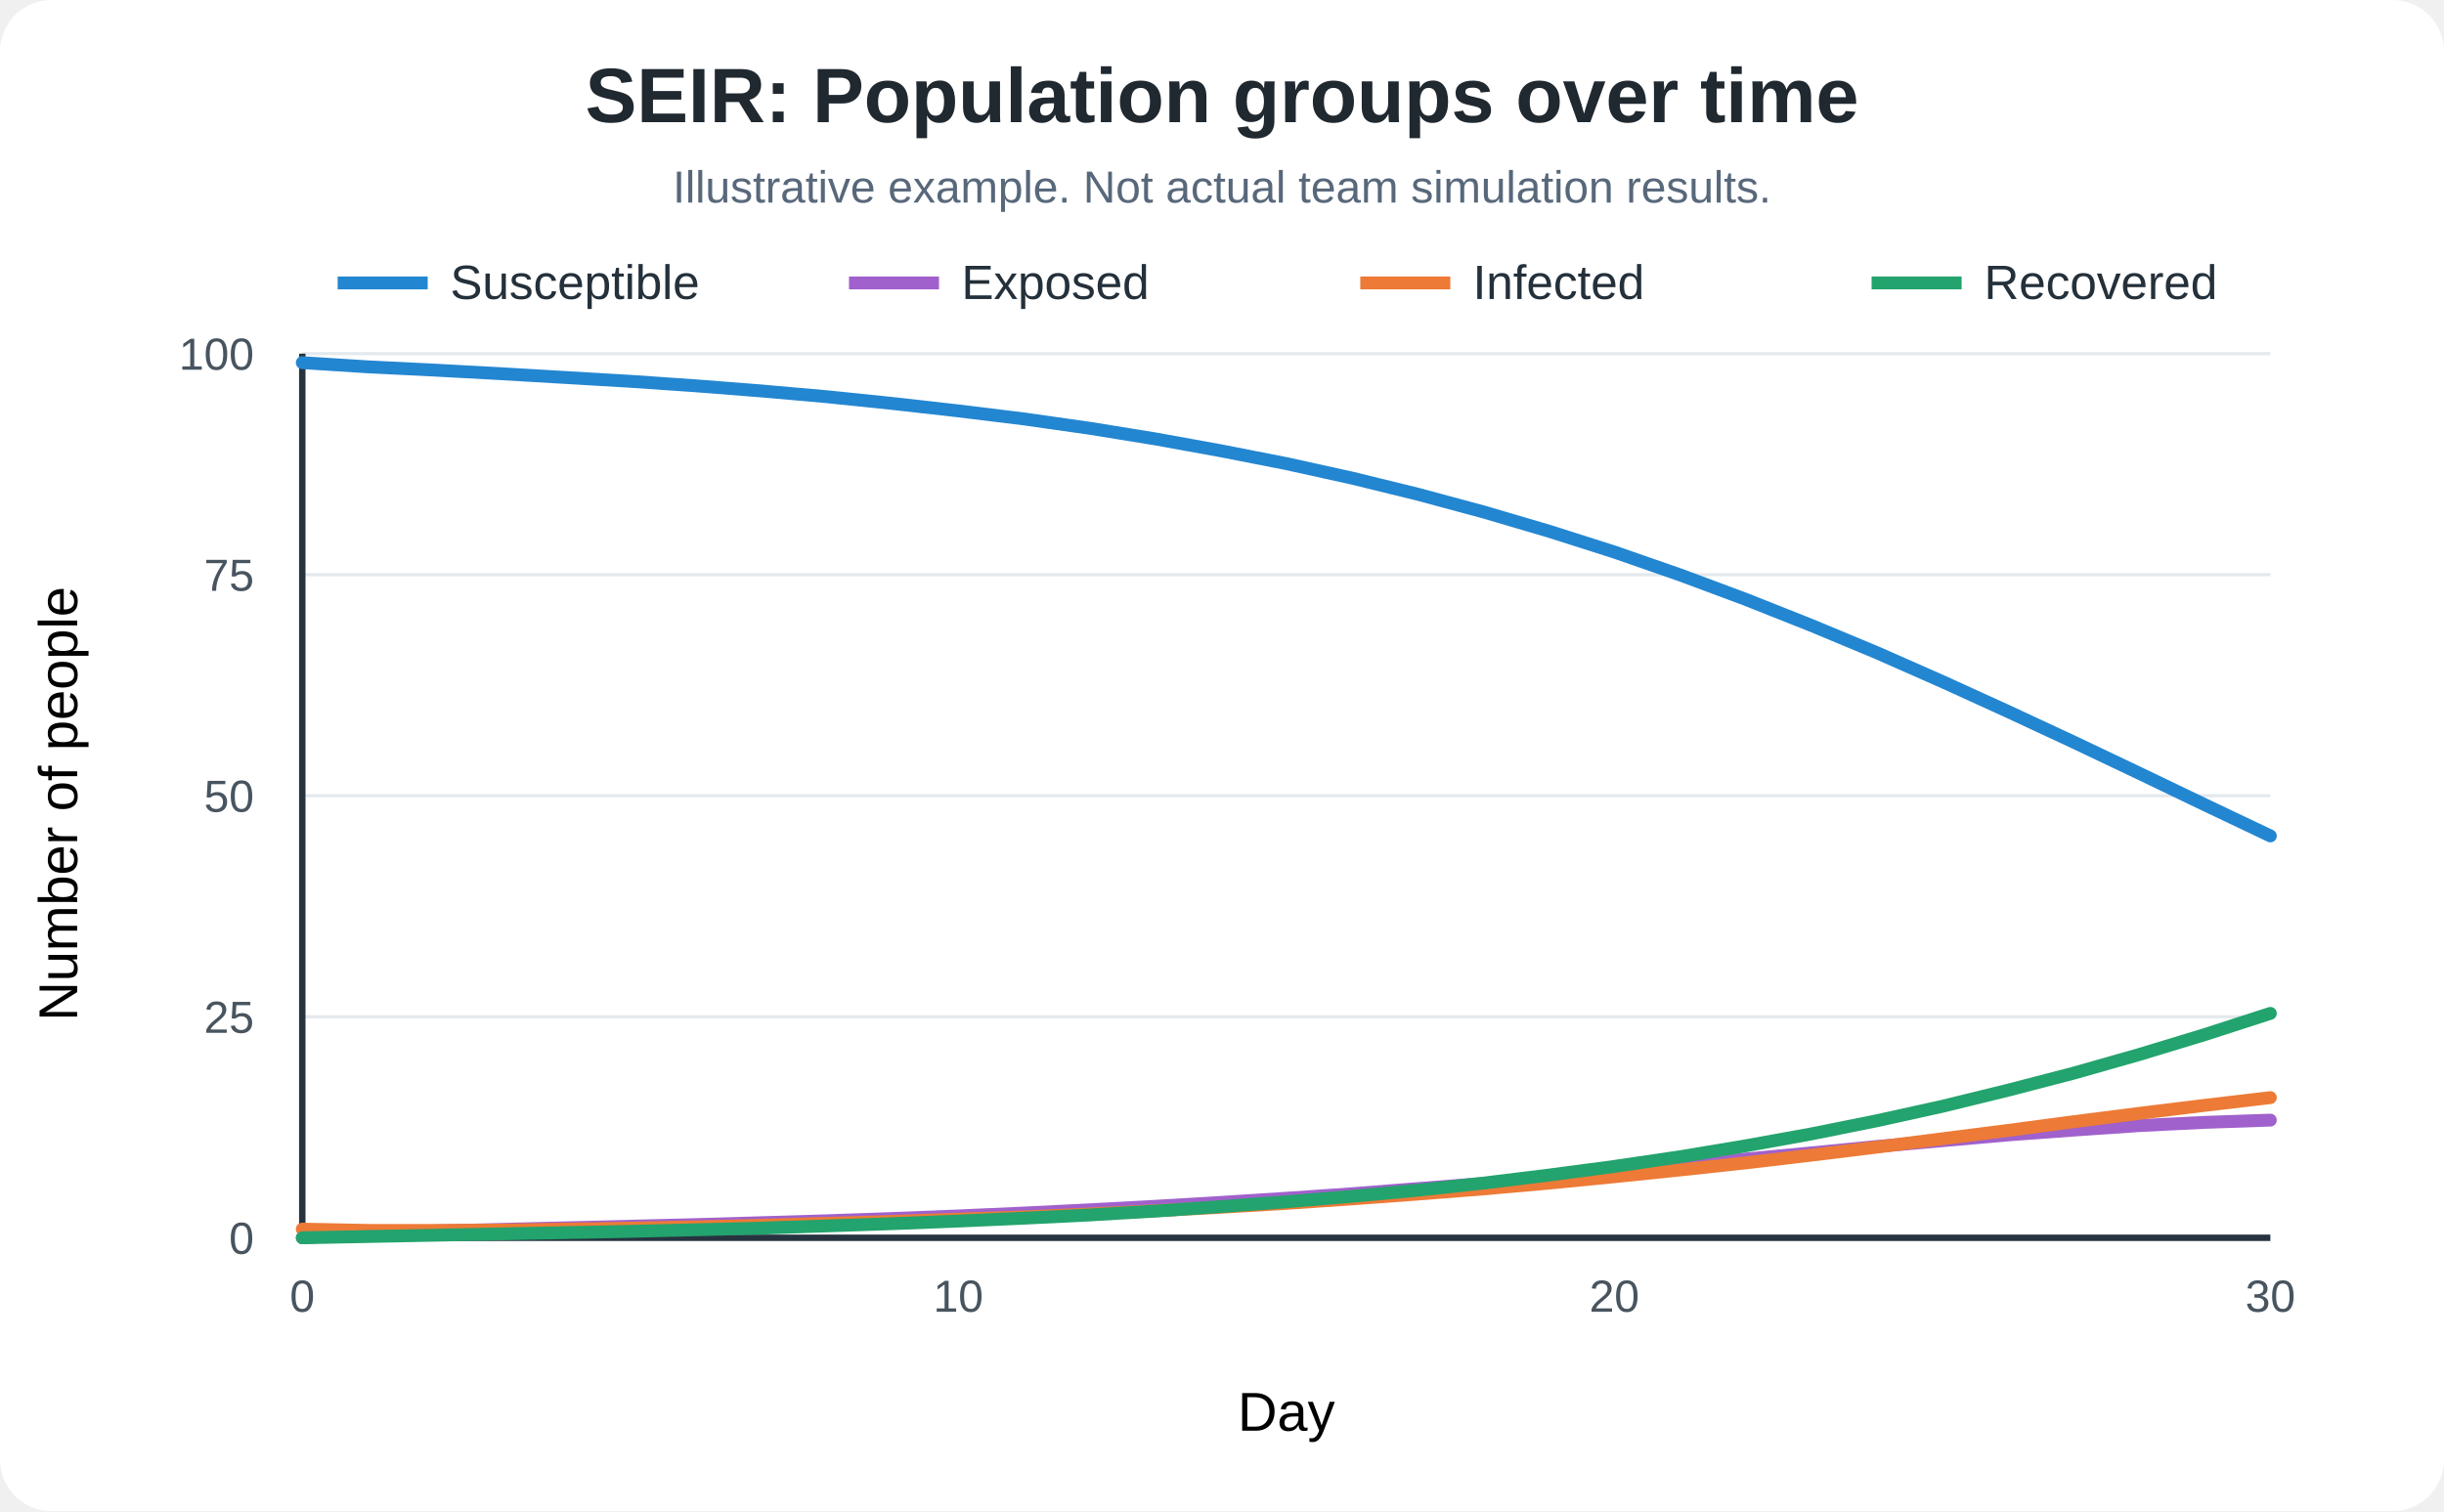
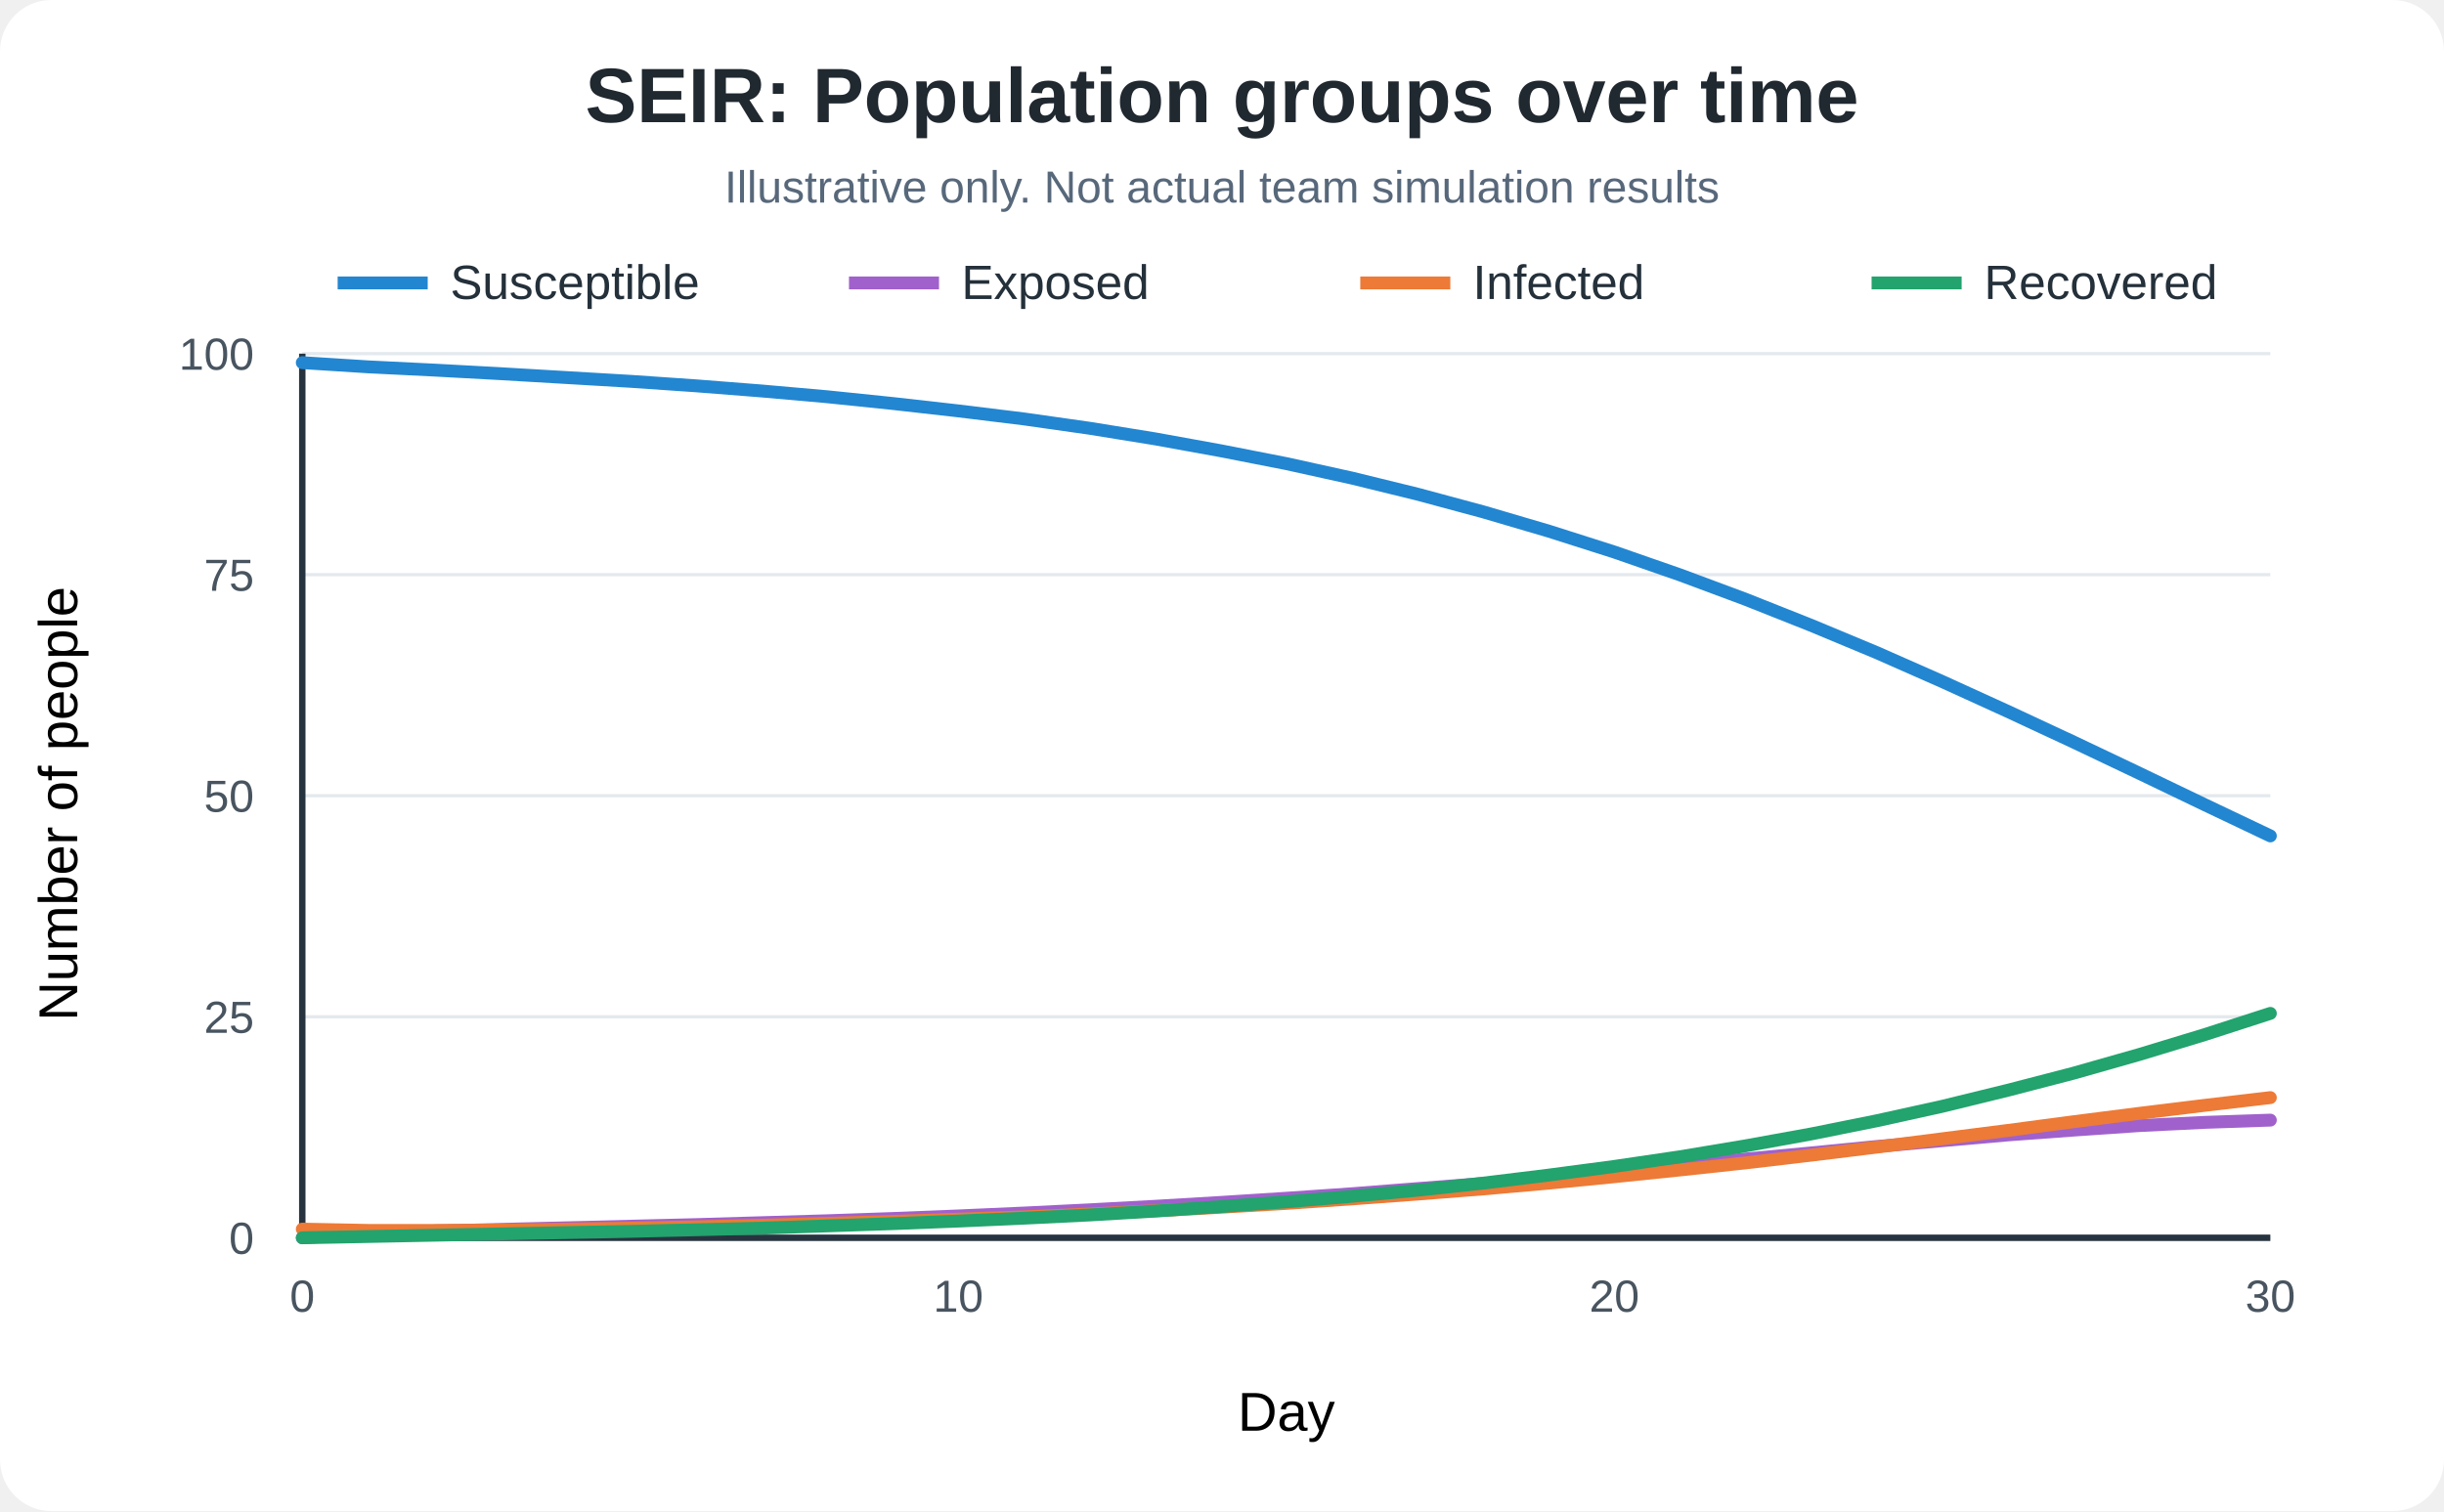
<svg xmlns="http://www.w3.org/2000/svg" width="760" height="470" viewBox="0 0 760 470" role="img" aria-label="Illustrative SEIR chart with Susceptible, Exposed, Infected, Recovered over 30 days">
  <rect width="760" height="470" rx="16" fill="white" />
  <text x="380" y="38" text-anchor="middle" font-family="Arial,sans-serif" font-weight="bold" font-size="24" fill="#202830">SEIR: Population groups over time</text>
-   <text x="380" y="63" text-anchor="middle" font-family="Arial,sans-serif" font-size="14" fill="#58687b">Illustrative example. Not actual team simulation results.</text>
+   <text x="380" y="63" text-anchor="middle" font-family="Arial,sans-serif" font-size="14" fill="#58687b">Illustrative only. Not actual team simulation results</text>
  <line x1="94" y1="385" x2="706" y2="385" stroke="#e4e9ee" />
  <text x="79" y="390" text-anchor="end" font-family="Arial" font-size="14" fill="#48545f">0</text>
  <line x1="94" y1="316.25" x2="706" y2="316.25" stroke="#e4e9ee" />
  <text x="79" y="321.25" text-anchor="end" font-family="Arial" font-size="14" fill="#48545f">25</text>
  <line x1="94" y1="247.5" x2="706" y2="247.5" stroke="#e4e9ee" />
  <text x="79" y="252.5" text-anchor="end" font-family="Arial" font-size="14" fill="#48545f">50</text>
  <line x1="94" y1="178.75" x2="706" y2="178.75" stroke="#e4e9ee" />
  <text x="79" y="183.75" text-anchor="end" font-family="Arial" font-size="14" fill="#48545f">75</text>
  <line x1="94" y1="110" x2="706" y2="110" stroke="#e4e9ee" />
  <text x="79" y="115" text-anchor="end" font-family="Arial" font-size="14" fill="#48545f">100</text>
  <line x1="94" y1="110" x2="94" y2="385" stroke="#273440" stroke-width="2" />
  <line x1="94" y1="385" x2="706" y2="385" stroke="#273440" stroke-width="2" />
  <text x="94" y="408" text-anchor="middle" font-family="Arial" font-size="14" fill="#48545f">0</text>
  <text x="298" y="408" text-anchor="middle" font-family="Arial" font-size="14" fill="#48545f">10</text>
  <text x="502" y="408" text-anchor="middle" font-family="Arial" font-size="14" fill="#48545f">20</text>
  <text x="706" y="408" text-anchor="middle" font-family="Arial" font-size="14" fill="#48545f">30</text>
  <text x="400" y="445" text-anchor="middle" font-family="Arial" font-size="17">Day</text>
  <text x="24" y="250" transform="rotate(-90 24 250)" text-anchor="middle" font-family="Arial" font-size="17">Number of people</text>
  <line x1="105" y1="88" x2="133" y2="88" stroke="#2386d1" stroke-width="4" />
  <text x="140" y="93" font-family="Arial" font-size="15" fill="#24303a">Susceptible</text>
  <polyline points="94.0,112.8 114.4,114.1 134.8,115.1 155.2,116.2 175.6,117.4 196.0,118.6 216.4,120.0 236.8,121.6 257.2,123.4 277.6,125.5 298.0,127.8 318.4,130.3 338.8,133.2 359.2,136.5 379.6,140.2 400.0,144.2 420.4,148.7 440.8,153.7 461.2,159.2 481.6,165.2 502.0,171.7 522.4,178.8 542.8,186.4 563.2,194.5 583.6,203.0 604.0,212.0 624.4,221.3 644.8,230.8 665.2,240.5 685.6,250.3 706.0,260.0" fill="none" stroke="#2386d1" stroke-width="4" stroke-linejoin="round" stroke-linecap="round" />
  <line x1="264" y1="88" x2="292" y2="88" stroke="#a061cc" stroke-width="4" />
  <text x="299" y="93" font-family="Arial" font-size="15" fill="#24303a">Exposed</text>
  <polyline points="94.0,385.0 114.4,383.7 134.8,382.9 155.2,382.4 175.6,381.9 196.0,381.4 216.4,380.9 236.8,380.3 257.2,379.7 277.6,379.0 298.0,378.2 318.4,377.3 338.8,376.3 359.2,375.2 379.6,374.0 400.0,372.7 420.4,371.3 440.8,369.7 461.2,368.1 481.6,366.3 502.0,364.4 522.4,362.5 542.8,360.5 563.2,358.6 583.6,356.6 604.0,354.8 624.4,353.0 644.8,351.5 665.2,350.1 685.6,349.1 706.0,348.4" fill="none" stroke="#a061cc" stroke-width="4" stroke-linejoin="round" stroke-linecap="round" />
  <line x1="423" y1="88" x2="451" y2="88" stroke="#ed7a36" stroke-width="4" />
  <text x="458" y="93" font-family="Arial" font-size="15" fill="#24303a">Infected</text>
  <polyline points="94.0,382.3 114.4,382.7 134.8,382.7 155.2,382.6 175.6,382.3 196.0,382.0 216.4,381.6 236.8,381.1 257.2,380.5 277.6,379.9 298.0,379.2 318.4,378.5 338.8,377.6 359.2,376.6 379.6,375.5 400.0,374.3 420.4,372.9 440.8,371.4 461.2,369.8 481.6,368.0 502.0,366.0 522.4,363.9 542.8,361.7 563.2,359.3 583.6,356.8 604.0,354.2 624.4,351.6 644.8,348.9 665.2,346.3 685.6,343.8 706.0,341.4" fill="none" stroke="#ed7a36" stroke-width="4" stroke-linejoin="round" stroke-linecap="round" />
  <line x1="582" y1="88" x2="610" y2="88" stroke="#23a36d" stroke-width="4" />
  <text x="617" y="93" font-family="Arial" font-size="15" fill="#24303a">Recovered</text>
  <polyline points="94.0,385.0 114.4,384.6 134.8,384.2 155.2,383.8 175.6,383.4 196.0,383.0 216.4,382.5 236.8,382.0 257.2,381.3 277.6,380.6 298.0,379.8 318.4,378.9 338.8,377.9 359.2,376.7 379.6,375.3 400.0,373.8 420.4,372.1 440.8,370.2 461.2,368.0 481.6,365.5 502.0,362.8 522.4,359.8 542.8,356.4 563.2,352.7 583.6,348.6 604.0,344.1 624.4,339.1 644.8,333.8 665.2,328.0 685.6,321.8 706.0,315.2" fill="none" stroke="#23a36d" stroke-width="4" stroke-linejoin="round" stroke-linecap="round" />
</svg>
